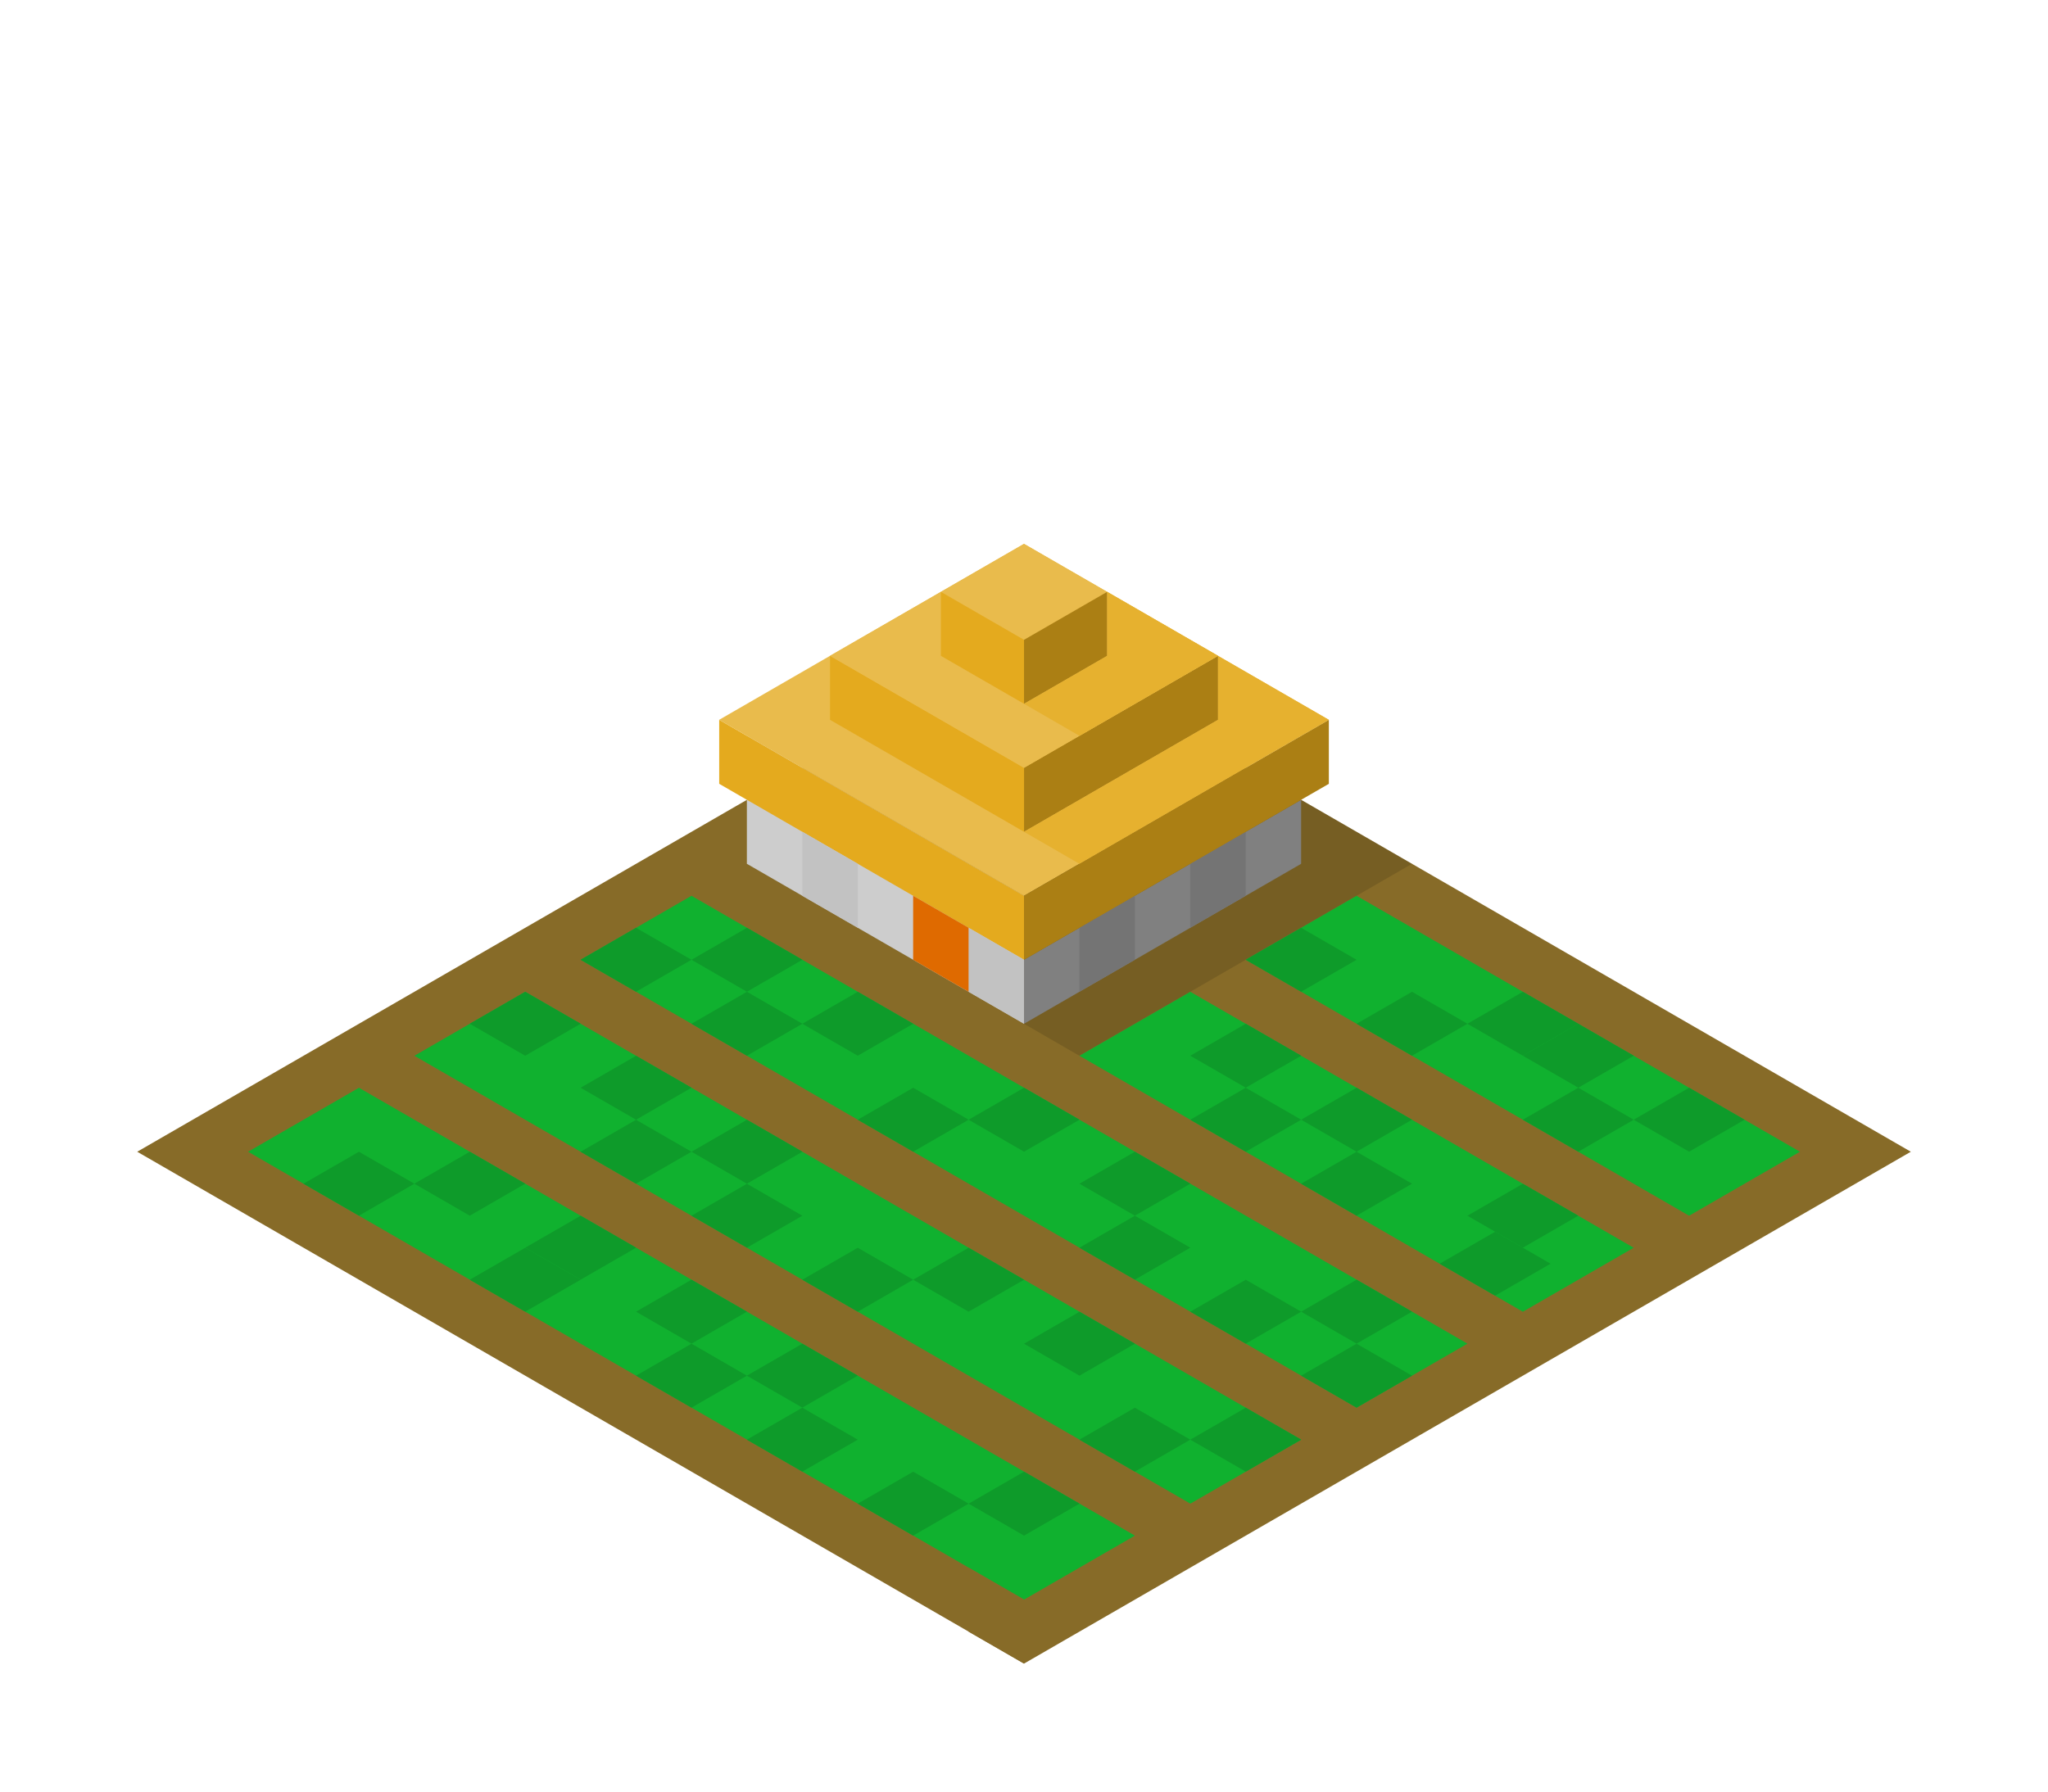
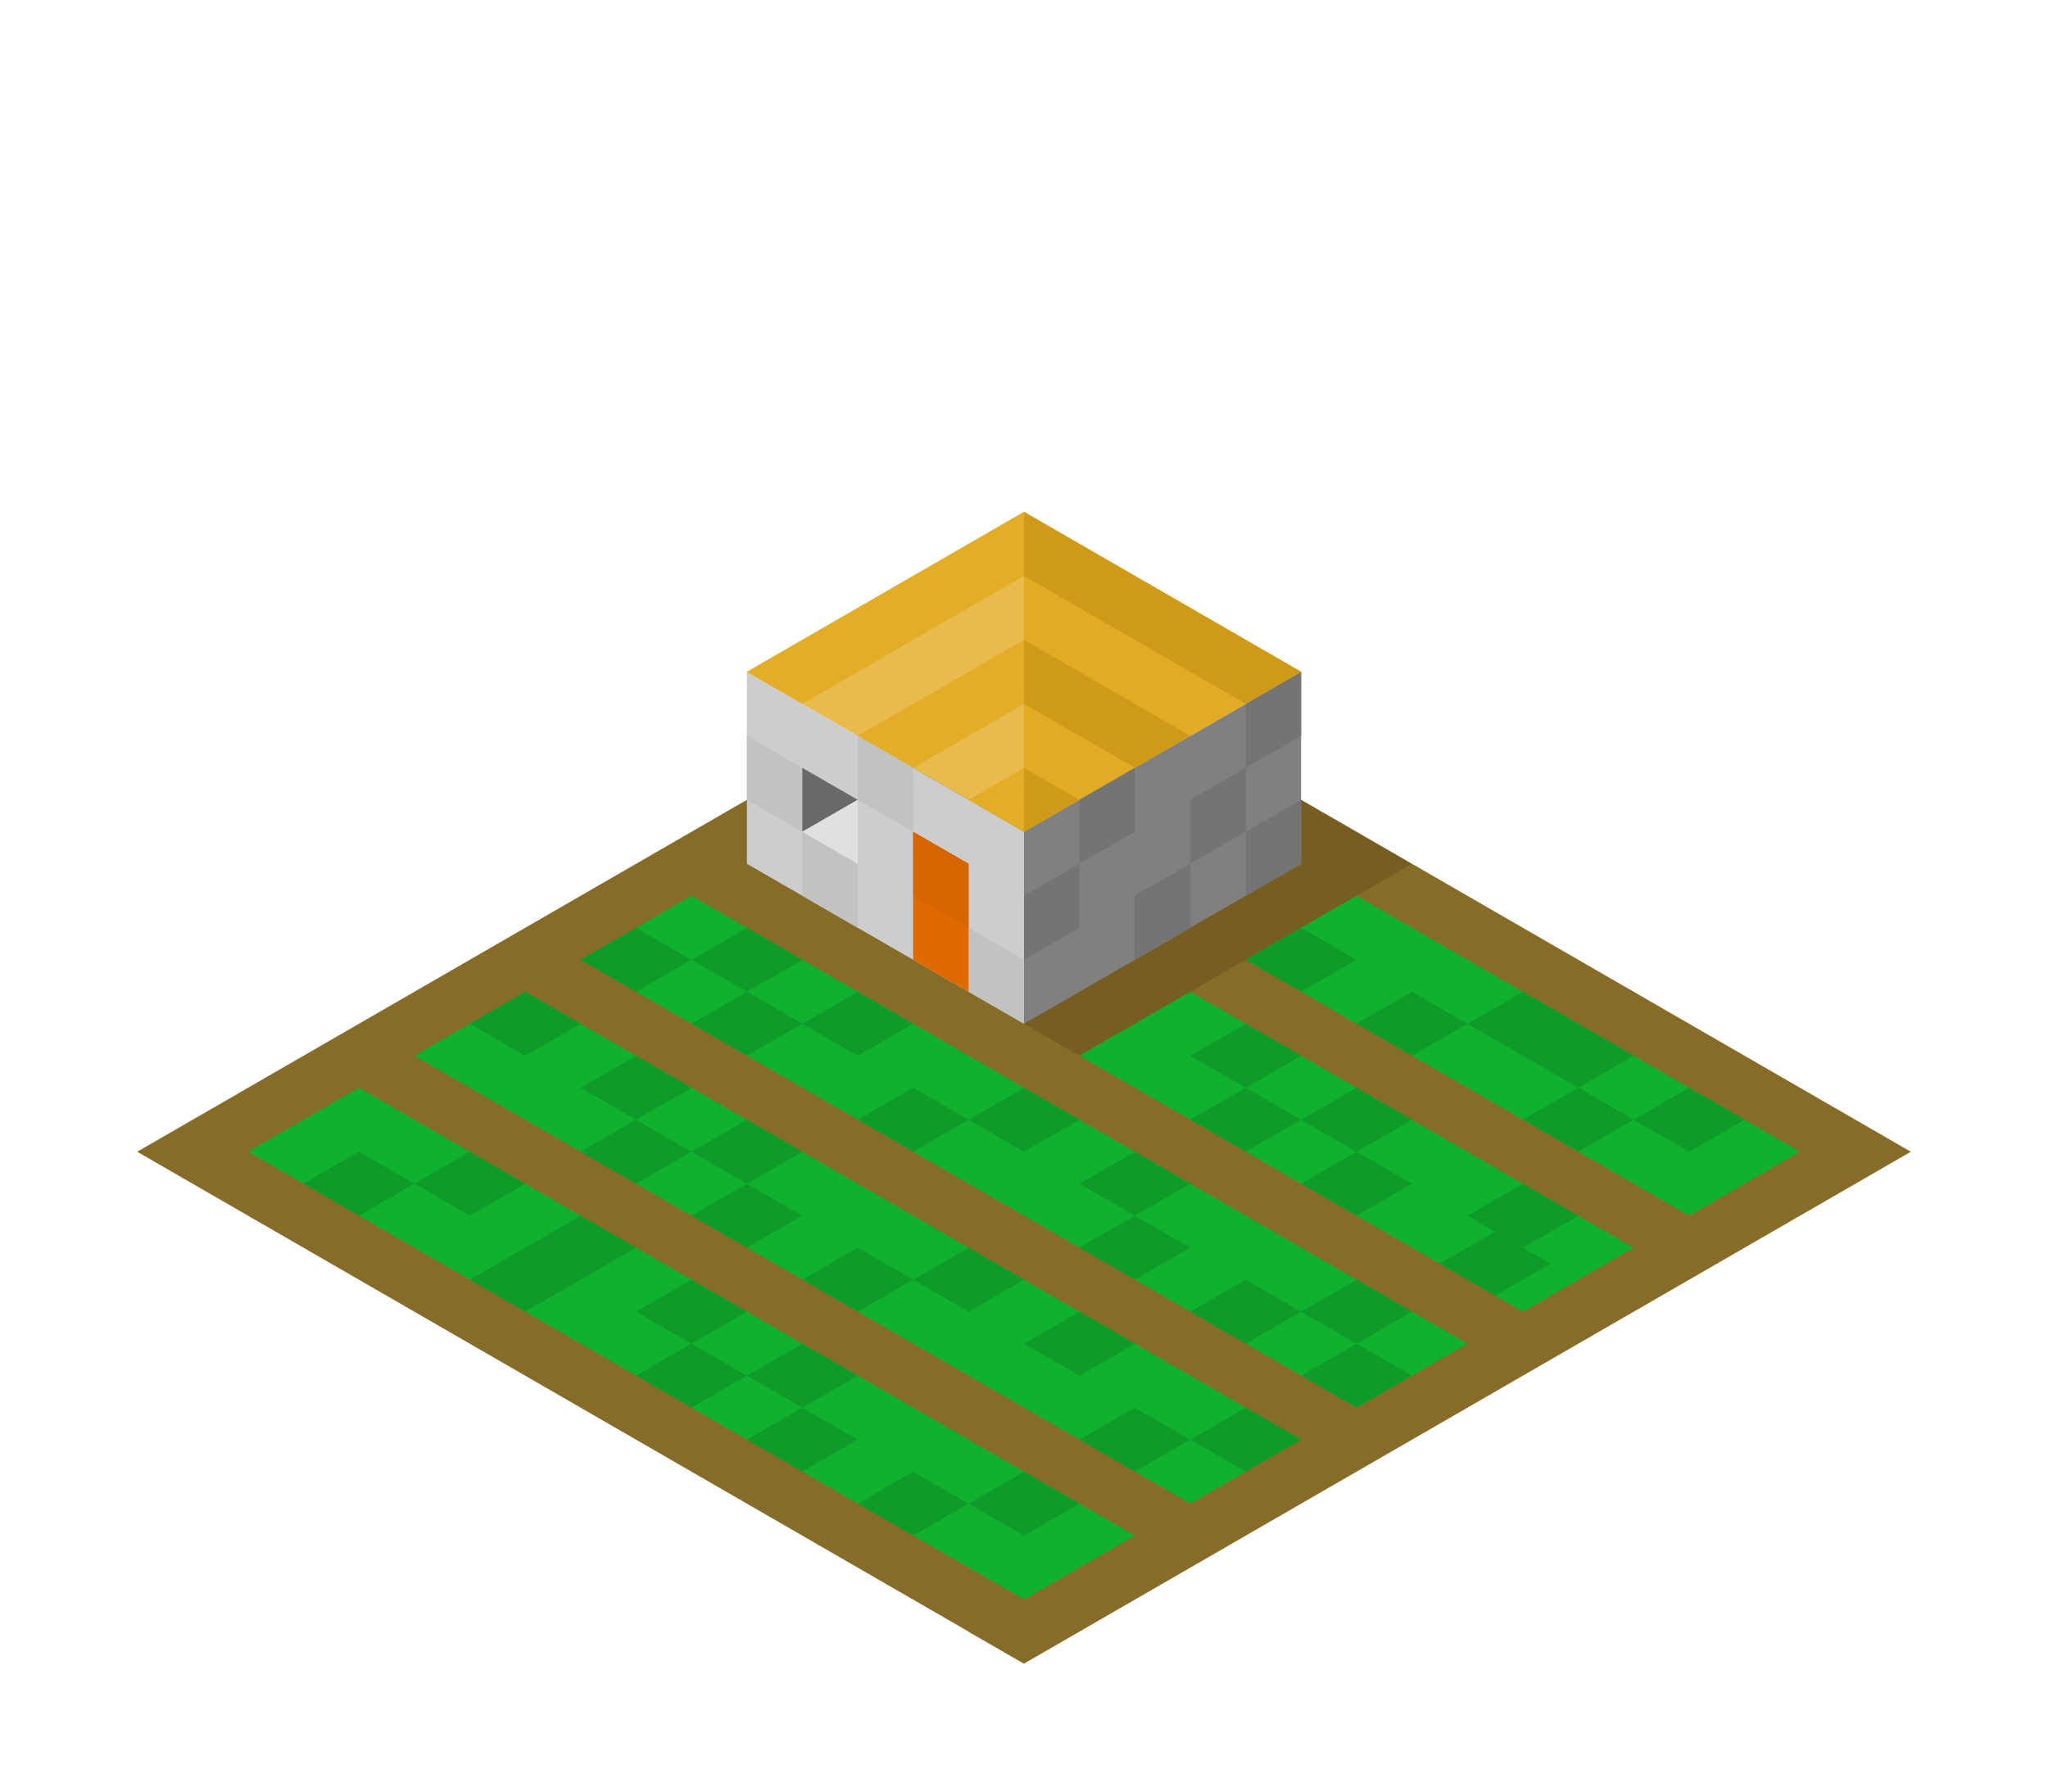
<svg xmlns="http://www.w3.org/2000/svg" width="160" height="140" viewBox="0 0 42.333 37.042" version="1.1" id="svg8">
  <defs id="defs2" />
  <g id="layer1" transform="translate(0,-259.9583)">
    <path style="fill:#876b28;fill-opacity:1;stroke:none;stroke-width:0.265px;stroke-linecap:butt;stroke-linejoin:miter;stroke-opacity:1" d="M 2.836,283.771 21.167,294.354 39.498,283.771 21.167,273.188 Z" id="path8657" />
    <path style="fill:#000000;fill-opacity:0.125;stroke:none;stroke-width:0.265px;stroke-linecap:butt;stroke-linejoin:miter;stroke-opacity:1" d="m 15.438,277.818 6.874,-3.969 6.874,3.969 -6.874,3.969 z" id="path8631" />
    <path style="fill:#10b12f;fill-opacity:1;stroke:none;stroke-width:0.265px;stroke-linecap:butt;stroke-linejoin:miter;stroke-opacity:1" d="m 7.419,282.448 -2.291,1.323 16.04,9.26 2.291,-1.323 z" id="path5650" />
    <path id="path5652" d="m 20.021,291.047 1.146,-0.661 1.146,0.661 -1.146,0.661 z" style="fill:#0e9b2a;fill-opacity:1;stroke:none;stroke-width:0.265px;stroke-linecap:butt;stroke-linejoin:miter;stroke-opacity:1" />
    <path style="fill:#0e9b2a;fill-opacity:1;stroke:none;stroke-width:0.265px;stroke-linecap:butt;stroke-linejoin:miter;stroke-opacity:1" d="m 6.273,284.432 1.146,-0.661 1.146,0.661 -1.146,0.661 z" id="path5632" />
    <path id="path5634" d="m 8.564,284.432 1.146,-0.661 1.146,0.661 -1.146,0.661 z" style="fill:#0e9b2a;fill-opacity:1;stroke:none;stroke-width:0.265px;stroke-linecap:butt;stroke-linejoin:miter;stroke-opacity:1" />
    <path style="fill:#0e9b2a;fill-opacity:1;stroke:none;stroke-width:0.265px;stroke-linecap:butt;stroke-linejoin:miter;stroke-opacity:1" d="m 9.71,286.417 1.146,-0.661 1.146,0.661 -1.146,0.661 z" id="path5636" />
    <path id="path5638" d="m 13.147,287.078 1.146,-0.661 1.146,0.661 -1.146,0.661 z" style="fill:#0e9b2a;fill-opacity:1;stroke:none;stroke-width:0.265px;stroke-linecap:butt;stroke-linejoin:miter;stroke-opacity:1" />
    <path style="fill:#0e9b2a;fill-opacity:1;stroke:none;stroke-width:0.265px;stroke-linecap:butt;stroke-linejoin:miter;stroke-opacity:1" d="m 13.147,288.401 1.146,-0.661 1.146,0.661 -1.146,0.661 z" id="path5640" />
    <path id="path5642" d="m 15.438,289.724 1.146,-0.661 1.146,0.661 -1.146,0.661 z" style="fill:#0e9b2a;fill-opacity:1;stroke:none;stroke-width:0.265px;stroke-linecap:butt;stroke-linejoin:miter;stroke-opacity:1" />
    <path style="fill:#0e9b2a;fill-opacity:1;stroke:none;stroke-width:0.265px;stroke-linecap:butt;stroke-linejoin:miter;stroke-opacity:1" d="m 15.438,288.401 1.146,-0.661 1.146,0.661 -1.146,0.661 z" id="path5644" />
    <path style="fill:#0e9b2a;fill-opacity:1;stroke:none;stroke-width:0.265px;stroke-linecap:butt;stroke-linejoin:miter;stroke-opacity:1" d="m 17.73,291.047 1.146,-0.661 1.146,0.661 -1.146,0.661 z" id="path5646" />
    <path id="path5648" d="m 10.856,285.755 1.146,-0.661 1.146,0.661 -1.146,0.661 z" style="fill:#0e9b2a;fill-opacity:1;stroke:none;stroke-width:0.265px;stroke-linecap:butt;stroke-linejoin:miter;stroke-opacity:1" />
    <path id="path5667" d="m 10.856,280.464 -2.291,1.323 16.04,9.26 2.291,-1.323 z" style="fill:#10b12f;fill-opacity:1;stroke:none;stroke-width:0.265px;stroke-linecap:butt;stroke-linejoin:miter;stroke-opacity:1" />
    <path style="fill:#0e9b2a;fill-opacity:1;stroke:none;stroke-width:0.265px;stroke-linecap:butt;stroke-linejoin:miter;stroke-opacity:1" d="m 22.312,289.724 1.146,-0.661 1.146,0.661 -1.146,0.661 z" id="path5669" />
    <path id="path5671" d="m 9.71,281.125 1.146,-0.661 1.146,0.661 -1.146,0.661 z" style="fill:#0e9b2a;fill-opacity:1;stroke:none;stroke-width:0.265px;stroke-linecap:butt;stroke-linejoin:miter;stroke-opacity:1" />
    <path style="fill:#0e9b2a;fill-opacity:1;stroke:none;stroke-width:0.265px;stroke-linecap:butt;stroke-linejoin:miter;stroke-opacity:1" d="m 12.001,282.448 1.146,-0.661 1.146,0.661 -1.146,0.661 z" id="path5673" />
    <path id="path5675" d="m 12.001,283.771 1.146,-0.661 1.146,0.661 -1.146,0.661 z" style="fill:#0e9b2a;fill-opacity:1;stroke:none;stroke-width:0.265px;stroke-linecap:butt;stroke-linejoin:miter;stroke-opacity:1" />
    <path style="fill:#0e9b2a;fill-opacity:1;stroke:none;stroke-width:0.265px;stroke-linecap:butt;stroke-linejoin:miter;stroke-opacity:1" d="m 16.584,286.417 1.146,-0.661 1.146,0.661 -1.146,0.661 z" id="path5677" />
    <path id="path5679" d="m 14.293,283.771 1.146,-0.661 1.146,0.661 -1.146,0.661 z" style="fill:#0e9b2a;fill-opacity:1;stroke:none;stroke-width:0.265px;stroke-linecap:butt;stroke-linejoin:miter;stroke-opacity:1" />
    <path style="fill:#0e9b2a;fill-opacity:1;stroke:none;stroke-width:0.265px;stroke-linecap:butt;stroke-linejoin:miter;stroke-opacity:1" d="m 21.167,287.74 1.146,-0.661 1.146,0.661 -1.146,0.661 z" id="path5681" />
    <path id="path5683" d="m 18.875,286.417 1.146,-0.661 1.146,0.661 -1.146,0.661 z" style="fill:#0e9b2a;fill-opacity:1;stroke:none;stroke-width:0.265px;stroke-linecap:butt;stroke-linejoin:miter;stroke-opacity:1" />
    <path id="path5685" d="m 24.604,289.724 1.146,-0.661 1.146,0.661 -1.146,0.661 z" style="fill:#0e9b2a;fill-opacity:1;stroke:none;stroke-width:0.265px;stroke-linecap:butt;stroke-linejoin:miter;stroke-opacity:1" />
    <path style="fill:#0e9b2a;fill-opacity:1;stroke:none;stroke-width:0.265px;stroke-linecap:butt;stroke-linejoin:miter;stroke-opacity:1" d="m 14.293,285.094 1.146,-0.661 1.146,0.661 -1.146,0.661 z" id="path5687" />
    <path style="fill:#10b12f;fill-opacity:1;stroke:none;stroke-width:0.265px;stroke-linecap:butt;stroke-linejoin:miter;stroke-opacity:1" d="m 14.293,278.479 -2.291,1.323 16.04,9.26 2.291,-1.323 z" id="path5691" />
    <path id="path5693" d="m 26.895,287.078 1.146,-0.661 1.146,0.661 -1.146,0.661 z" style="fill:#0e9b2a;fill-opacity:1;stroke:none;stroke-width:0.265px;stroke-linecap:butt;stroke-linejoin:miter;stroke-opacity:1" />
    <path style="fill:#0e9b2a;fill-opacity:1;stroke:none;stroke-width:0.265px;stroke-linecap:butt;stroke-linejoin:miter;stroke-opacity:1" d="m 12.001,279.802 1.146,-0.661 1.146,0.661 -1.146,0.661 z" id="path5695" />
    <path id="path5697" d="m 14.293,279.802 1.146,-0.661 1.146,0.661 -1.146,0.661 z" style="fill:#0e9b2a;fill-opacity:1;stroke:none;stroke-width:0.265px;stroke-linecap:butt;stroke-linejoin:miter;stroke-opacity:1" />
    <path style="fill:#0e9b2a;fill-opacity:1;stroke:none;stroke-width:0.265px;stroke-linecap:butt;stroke-linejoin:miter;stroke-opacity:1" d="m 14.293,281.125 1.146,-0.661 1.146,0.661 -1.146,0.661 z" id="path5699" />
    <path id="path5701" d="m 20.021,283.109 1.146,-0.661 1.146,0.661 -1.146,0.661 z" style="fill:#0e9b2a;fill-opacity:1;stroke:none;stroke-width:0.265px;stroke-linecap:butt;stroke-linejoin:miter;stroke-opacity:1" />
    <path style="fill:#0e9b2a;fill-opacity:1;stroke:none;stroke-width:0.265px;stroke-linecap:butt;stroke-linejoin:miter;stroke-opacity:1" d="m 17.73,283.109 1.146,-0.661 1.146,0.661 -1.146,0.661 z" id="path5703" />
    <path id="path5705" d="m 22.312,284.432 1.146,-0.661 1.146,0.661 -1.146,0.661 z" style="fill:#0e9b2a;fill-opacity:1;stroke:none;stroke-width:0.265px;stroke-linecap:butt;stroke-linejoin:miter;stroke-opacity:1" />
    <path style="fill:#0e9b2a;fill-opacity:1;stroke:none;stroke-width:0.265px;stroke-linecap:butt;stroke-linejoin:miter;stroke-opacity:1" d="m 24.604,287.078 1.146,-0.661 1.146,0.661 -1.146,0.661 z" id="path5707" />
    <path style="fill:#0e9b2a;fill-opacity:1;stroke:none;stroke-width:0.265px;stroke-linecap:butt;stroke-linejoin:miter;stroke-opacity:1" d="m 26.895,288.401 1.146,-0.661 1.146,0.661 -1.146,0.661 z" id="path5709" />
    <path id="path5711" d="m 16.584,281.125 1.146,-0.661 1.146,0.661 -1.146,0.661 z" style="fill:#0e9b2a;fill-opacity:1;stroke:none;stroke-width:0.265px;stroke-linecap:butt;stroke-linejoin:miter;stroke-opacity:1" />
    <path id="path7981" d="m 22.312,285.755 1.146,-0.661 1.146,0.661 -1.146,0.661 z" style="fill:#0e9b2a;fill-opacity:1;stroke:none;stroke-width:0.265px;stroke-linecap:butt;stroke-linejoin:miter;stroke-opacity:1" />
-     <path style="fill:#cdcdcd;fill-opacity:1;stroke:none;stroke-width:0.265px;stroke-linecap:butt;stroke-linejoin:miter;stroke-opacity:1" d="m 15.438,277.818 v -2.646 l 5.728,3.307 v 2.646 z" id="path6460" />
-     <path id="path6462" d="m 26.895,277.818 0,-1.323 -5.728,3.307 0,1.323 z" style="fill:#808080;fill-opacity:1;stroke:none;stroke-width:0.265px;stroke-linecap:butt;stroke-linejoin:miter;stroke-opacity:1" />
-     <path style="fill:#e4aa1e;fill-opacity:1;stroke:none;stroke-width:0.265px;stroke-linecap:butt;stroke-linejoin:miter;stroke-opacity:1" d="m 21.167,279.802 v -1.323 l -6.301,-3.638 v 1.323 z" id="path6464" />
-     <path style="opacity:1;vector-effect:none;fill:#e9bb4c;fill-opacity:1;stroke:none;stroke-width:0.265px;stroke-linecap:butt;stroke-linejoin:miter;stroke-miterlimit:4;stroke-dasharray:none;stroke-dashoffset:0;stroke-opacity:1" d="m 14.865,274.841 6.301,3.638 6.301,-3.638 -6.301,-3.638 z" id="path6468" />
-     <path style="opacity:1;vector-effect:none;fill:#c2c2c2;fill-opacity:1;stroke:none;stroke-width:0.265px;stroke-linecap:butt;stroke-linejoin:miter;stroke-miterlimit:4;stroke-dasharray:none;stroke-dashoffset:0;stroke-opacity:1" d="m 16.584,277.156 1.146,0.661 v 1.323 l -1.146,-0.661 z" id="path1863" />
+     <path style="fill:#cdcdcd;fill-opacity:1;stroke:none;stroke-width:0.265px;stroke-linecap:butt;stroke-linejoin:miter;stroke-opacity:1" d="m 15.438,277.818 0,-3.969 5.728,3.307 v 3.969 z" id="path6460" />
+     <path id="path6462" d="m 26.895,277.818 0,-3.969 -5.728,3.307 v 3.969 z" style="fill:#808080;fill-opacity:1;stroke:none;stroke-width:0.265px;stroke-linecap:butt;stroke-linejoin:miter;stroke-opacity:1" />
+     <path style="opacity:1;vector-effect:none;fill:#e9bb4c;fill-opacity:1;stroke:none;stroke-width:0.265px;stroke-linecap:butt;stroke-linejoin:miter;stroke-miterlimit:4;stroke-dasharray:none;stroke-dashoffset:0;stroke-opacity:1" d="m 15.438,273.849 5.728,3.307 5.728,-3.307 -5.728,-3.307 z" id="path6468" />
+     <path style="fill:#e3ab24;stroke:none;stroke-width:0.265px;stroke-linecap:butt;stroke-linejoin:miter;stroke-opacity:1;font-variant-east_asian:normal;opacity:1;vector-effect:none;fill-opacity:1;stroke-miterlimit:4;stroke-dasharray:none;stroke-dashoffset:0" d="m 21.167,270.542 5.728,3.307 -5.728,3.307 z" id="path9905" />
+     <path style="opacity:1;vector-effect:none;fill:#c2c2c2;fill-opacity:1;stroke:none;stroke-width:0.265px;stroke-linecap:butt;stroke-linejoin:miter;stroke-miterlimit:4;stroke-dasharray:none;stroke-dashoffset:0;stroke-opacity:1" d="m 15.438,275.172 1.146,0.661 v 1.323 l -1.146,-0.661 z" id="path1863" />
    <path id="path7869" d="m 20.021,279.141 1.146,0.661 v 1.323 l -1.146,-0.661 z" style="opacity:1;vector-effect:none;fill:#c2c2c2;fill-opacity:1;stroke:none;stroke-width:0.265px;stroke-linecap:butt;stroke-linejoin:miter;stroke-miterlimit:4;stroke-dasharray:none;stroke-dashoffset:0;stroke-opacity:1" />
-     <path style="opacity:1;vector-effect:none;fill:#747474;fill-opacity:1;stroke:none;stroke-width:0.265px;stroke-linecap:butt;stroke-linejoin:miter;stroke-miterlimit:4;stroke-dasharray:none;stroke-dashoffset:0;stroke-opacity:1" d="m 23.458,278.479 -1.146,0.661 v 1.323 l 1.146,-0.661 z" id="path1938" />
-     <path id="path7886" d="m 25.749,277.156 -1.146,0.661 v 1.323 l 1.146,-0.661 z" style="opacity:1;vector-effect:none;fill:#747474;fill-opacity:1;stroke:none;stroke-width:0.265px;stroke-linecap:butt;stroke-linejoin:miter;stroke-miterlimit:4;stroke-dasharray:none;stroke-dashoffset:0;stroke-opacity:1" />
-     <path style="fill:#df6a00;stroke:none;stroke-width:0.265px;stroke-linecap:butt;stroke-linejoin:miter;stroke-opacity:1;font-variant-east_asian:normal;opacity:1;vector-effect:none;fill-opacity:1;stroke-miterlimit:4;stroke-dasharray:none;stroke-dashoffset:0" d="m 18.875,279.802 v -1.323 l 1.146,0.661 v 1.323 z" id="path7904" />
+     <path style="opacity:1;vector-effect:none;fill:#747474;fill-opacity:1;stroke:none;stroke-width:0.265px;stroke-linecap:butt;stroke-linejoin:miter;stroke-miterlimit:4;stroke-dasharray:none;stroke-dashoffset:0;stroke-opacity:1" d="m 22.312,277.818 -1.146,0.661 v 1.323 l 1.146,-0.661 z" id="path1938" />
+     <path id="path7886" d="m 25.749,275.833 -1.146,0.661 v 1.323 l 1.146,-0.661 z" style="opacity:1;vector-effect:none;fill:#747474;fill-opacity:1;stroke:none;stroke-width:0.265px;stroke-linecap:butt;stroke-linejoin:miter;stroke-miterlimit:4;stroke-dasharray:none;stroke-dashoffset:0;stroke-opacity:1" />
+     <path style="opacity:1;vector-effect:none;fill:#df6a00;fill-opacity:1;stroke:none;stroke-width:0.265px;stroke-linecap:butt;stroke-linejoin:miter;stroke-miterlimit:4;stroke-dasharray:none;stroke-dashoffset:0;stroke-opacity:1" d="m 18.875,279.802 1e-6,-2.646 1.146,0.661 -10e-7,2.646 z" id="path7904" />
    <path id="path7911" d="m 24.604,280.464 -2.291,1.323 9.165,5.292 2.291,-1.323 z" style="fill:#10b12f;fill-opacity:1;stroke:none;stroke-width:0.265px;stroke-linecap:butt;stroke-linejoin:miter;stroke-opacity:1" />
    <path id="path7915" d="m 24.604,283.109 1.146,-0.661 1.146,0.661 -1.146,0.661 z" style="fill:#0e9b2a;fill-opacity:1;stroke:none;stroke-width:0.265px;stroke-linecap:butt;stroke-linejoin:miter;stroke-opacity:1" />
    <path style="fill:#0e9b2a;fill-opacity:1;stroke:none;stroke-width:0.265px;stroke-linecap:butt;stroke-linejoin:miter;stroke-opacity:1" d="m 24.604,281.786 1.146,-0.661 1.146,0.661 -1.146,0.661 z" id="path7917" />
    <path id="path7919" d="m 26.895,284.432 1.146,-0.661 1.146,0.661 -1.146,0.661 z" style="fill:#0e9b2a;fill-opacity:1;stroke:none;stroke-width:0.265px;stroke-linecap:butt;stroke-linejoin:miter;stroke-opacity:1" />
    <path style="fill:#0e9b2a;fill-opacity:1;stroke:none;stroke-width:0.265px;stroke-linecap:butt;stroke-linejoin:miter;stroke-opacity:1" d="m 30.332,285.094 1.146,-0.661 1.146,0.661 -1.146,0.661 z" id="path7921" />
    <path id="path7923" d="m 29.759,286.086 1.146,-0.661 1.146,0.661 -1.146,0.661 z" style="fill:#0e9b2a;fill-opacity:1;stroke:none;stroke-width:0.265px;stroke-linecap:butt;stroke-linejoin:miter;stroke-opacity:1" />
    <path style="fill:#0e9b2a;fill-opacity:1;stroke:none;stroke-width:0.265px;stroke-linecap:butt;stroke-linejoin:miter;stroke-opacity:1" d="m 26.895,283.109 1.146,-0.661 1.146,0.661 -1.146,0.661 z" id="path7931" />
    <path style="fill:#10b12f;fill-opacity:1;stroke:none;stroke-width:0.265px;stroke-linecap:butt;stroke-linejoin:miter;stroke-opacity:1" d="m 28.041,278.479 -2.291,1.323 9.165,5.292 2.291,-1.323 z" id="path7935" />
    <path style="fill:#0e9b2a;fill-opacity:1;stroke:none;stroke-width:0.265px;stroke-linecap:butt;stroke-linejoin:miter;stroke-opacity:1" d="m 25.749,279.802 1.146,-0.661 1.146,0.661 -1.146,0.661 z" id="path7939" />
    <path id="path7941" d="m 28.041,281.125 1.146,-0.661 1.146,0.661 -1.146,0.661 z" style="fill:#0e9b2a;fill-opacity:1;stroke:none;stroke-width:0.265px;stroke-linecap:butt;stroke-linejoin:miter;stroke-opacity:1" />
    <path style="fill:#0e9b2a;fill-opacity:1;stroke:none;stroke-width:0.265px;stroke-linecap:butt;stroke-linejoin:miter;stroke-opacity:1" d="m 31.478,281.786 1.146,-0.661 1.146,0.661 -1.146,0.661 z" id="path7943" />
    <path id="path7945" d="m 33.769,283.109 1.146,-0.661 1.146,0.661 -1.146,0.661 z" style="fill:#0e9b2a;fill-opacity:1;stroke:none;stroke-width:0.265px;stroke-linecap:butt;stroke-linejoin:miter;stroke-opacity:1" />
    <path style="fill:#0e9b2a;fill-opacity:1;stroke:none;stroke-width:0.265px;stroke-linecap:butt;stroke-linejoin:miter;stroke-opacity:1" d="m 31.478,283.109 1.146,-0.661 1.146,0.661 -1.146,0.661 z" id="path7947" />
    <path id="path7955" d="m 30.332,281.125 1.146,-0.661 1.146,0.661 -1.146,0.661 z" style="fill:#0e9b2a;fill-opacity:1;stroke:none;stroke-width:0.265px;stroke-linecap:butt;stroke-linejoin:miter;stroke-opacity:1" />
-     <path id="path6466" d="m 21.167,279.802 v -1.323 l 6.301,-3.638 v 1.323 z" style="fill:#ab7f14;fill-opacity:1;stroke:none;stroke-width:0.265px;stroke-linecap:butt;stroke-linejoin:miter;stroke-opacity:1" />
    <path style="fill:#876b28;stroke:none;stroke-width:0.265px;stroke-linecap:butt;stroke-linejoin:miter;stroke-opacity:1;fill-opacity:1" d="m 20.021,293.693 1.146,0.661 v -1.323 l -1.146,-0.661 z" id="path10019" />
-     <path style="fill:#ab7f14;fill-opacity:1;stroke:none;stroke-width:0.265px;stroke-linecap:butt;stroke-linejoin:miter;stroke-opacity:1" d="m 21.167,277.156 v -1.323 l 4.01,-2.315 v 1.323 z" id="path995" />
-     <path id="path997" d="m 21.167,277.156 v -1.323 l -4.01,-2.315 v 1.323 z" style="fill:#e4aa1e;fill-opacity:1;stroke:none;stroke-width:0.265px;stroke-linecap:butt;stroke-linejoin:miter;stroke-opacity:1" />
-     <path style="opacity:1;vector-effect:none;fill:#e9bb4c;fill-opacity:1;stroke:none;stroke-width:0.265px;stroke-linecap:butt;stroke-linejoin:miter;stroke-miterlimit:4;stroke-dasharray:none;stroke-dashoffset:0;stroke-opacity:1" d="m 17.157,273.518 4.01,2.315 4.01,-2.315 -4.01,-2.315 z" id="path999" />
-     <path id="path8655" d="m 21.167,277.156 4.01,-2.315 v -1.323 l 2.291,1.323 -5.156,2.977 z" style="opacity:1;vector-effect:none;fill:#e6b12f;fill-opacity:1;stroke:none;stroke-width:0.265px;stroke-linecap:butt;stroke-linejoin:miter;stroke-miterlimit:4;stroke-dasharray:none;stroke-dashoffset:0;stroke-opacity:1" />
-     <path style="fill:#e4aa1e;fill-opacity:1;stroke:none;stroke-width:0.265px;stroke-linecap:butt;stroke-linejoin:miter;stroke-opacity:1" d="m 21.167,274.51 v -1.323 l -1.719,-0.992 v 1.323 z" id="path1015" />
-     <path id="path1017" d="m 21.167,274.51 v -1.323 l 1.719,-0.992 v 1.323 z" style="fill:#ab7f14;fill-opacity:1;stroke:none;stroke-width:0.265px;stroke-linecap:butt;stroke-linejoin:miter;stroke-opacity:1" />
-     <path style="opacity:1;vector-effect:none;fill:#e6b12f;fill-opacity:1;stroke:none;stroke-width:0.265px;stroke-linecap:butt;stroke-linejoin:miter;stroke-miterlimit:4;stroke-dasharray:none;stroke-dashoffset:0;stroke-opacity:1;font-variant-east_asian:normal" d="m 21.167,274.51 1.719,-0.992 v -1.323 l 2.291,1.323 -2.864,1.654 z" id="path1019" />
+     <path id="path9802" d="m 16.584,277.156 1.146,0.661 v 1.323 l -1.146,-0.661 z" style="opacity:1;vector-effect:none;fill:#c2c2c2;fill-opacity:1;stroke:none;stroke-width:0.265px;stroke-linecap:butt;stroke-linejoin:miter;stroke-miterlimit:4;stroke-dasharray:none;stroke-dashoffset:0;stroke-opacity:1" />
+     <path style="opacity:1;vector-effect:none;fill:#747474;fill-opacity:1;stroke:none;stroke-width:0.265px;stroke-linecap:butt;stroke-linejoin:miter;stroke-miterlimit:4;stroke-dasharray:none;stroke-dashoffset:0;stroke-opacity:1" d="m 26.895,276.495 -1.146,0.661 v 1.323 l 1.146,-0.661 z" id="path9804" />
+     <path id="path9677" d="m 18.875,277.156 1.146,0.661 v 1.323 l -1.146,-0.661 z" style="opacity:1;vector-effect:none;fill:#d56500;fill-opacity:1;stroke:none;stroke-width:0.265px;stroke-linecap:butt;stroke-linejoin:miter;stroke-miterlimit:4;stroke-dasharray:none;stroke-dashoffset:0;stroke-opacity:1" />
+     <path id="path9821" d="m 26.895,273.849 -1.146,0.661 v 1.323 l 1.146,-0.661 z" style="opacity:1;vector-effect:none;fill:#747474;fill-opacity:1;stroke:none;stroke-width:0.265px;stroke-linecap:butt;stroke-linejoin:miter;stroke-miterlimit:4;stroke-dasharray:none;stroke-dashoffset:0;stroke-opacity:1" />
+     <path style="opacity:1;vector-effect:none;fill:#747474;fill-opacity:1;stroke:none;stroke-width:0.265px;stroke-linecap:butt;stroke-linejoin:miter;stroke-miterlimit:4;stroke-dasharray:none;stroke-dashoffset:0;stroke-opacity:1" d="m 23.458,275.833 -1.146,0.661 v 1.323 l 1.146,-0.661 z" id="path9823" />
+     <path id="path9825" d="m 24.604,277.818 -1.146,0.661 v 1.323 l 1.146,-0.661 z" style="opacity:1;vector-effect:none;fill:#747474;fill-opacity:1;stroke:none;stroke-width:0.265px;stroke-linecap:butt;stroke-linejoin:miter;stroke-miterlimit:4;stroke-dasharray:none;stroke-dashoffset:0;stroke-opacity:1" />
+     <path style="opacity:1;vector-effect:none;fill:#747474;fill-opacity:1;stroke:none;stroke-width:0.265px;stroke-linecap:butt;stroke-linejoin:miter;stroke-miterlimit:4;stroke-dasharray:none;stroke-dashoffset:0;stroke-opacity:1" d="m 24.604,277.818 -1.146,0.661 v 1.323 l 1.146,-0.661 z" id="path9827" />
+     <path style="opacity:1;vector-effect:none;fill:#e4ad27;fill-opacity:1;stroke:none;stroke-width:0.265px;stroke-linecap:butt;stroke-linejoin:miter;stroke-miterlimit:4;stroke-dasharray:none;stroke-dashoffset:0;stroke-opacity:1" d="m 21.167,271.865 -4.583,2.646 -1.146,-0.661 5.728,-3.307 z" id="path9796" />
+     <path id="path9844" d="m 21.167,274.51 -2.291,1.323 -1.146,-0.661 3.437,-1.984 z" style="opacity:1;vector-effect:none;fill:#e4ad27;fill-opacity:1;stroke:none;stroke-width:0.265px;stroke-linecap:butt;stroke-linejoin:miter;stroke-miterlimit:4;stroke-dasharray:none;stroke-dashoffset:0;stroke-opacity:1" />
+     <path style="opacity:1;vector-effect:none;fill:#cf9a1a;fill-opacity:1;stroke:none;stroke-width:0.265px;stroke-linecap:butt;stroke-linejoin:miter;stroke-miterlimit:4;stroke-dasharray:none;stroke-dashoffset:0;stroke-opacity:1;font-variant-east_asian:normal" d="m 21.167,274.51 2.291,1.323 1.146,-0.661 -3.437,-1.984 z" id="path9848" />
+     <path id="path9850" d="m 21.167,271.865 4.583,2.646 1.146,-0.661 -5.728,-3.307 z" style="opacity:1;vector-effect:none;fill:#cf9a1a;fill-opacity:1;stroke:none;stroke-width:0.265px;stroke-linecap:butt;stroke-linejoin:miter;stroke-miterlimit:4;stroke-dasharray:none;stroke-dashoffset:0;stroke-opacity:1;font-variant-east_asian:normal" />
+     <path style="fill:#e4ad27;stroke:none;stroke-width:0.265px;stroke-linecap:butt;stroke-linejoin:miter;stroke-opacity:1;font-variant-east_asian:normal;opacity:1;vector-effect:none;fill-opacity:1;stroke-miterlimit:4;stroke-dasharray:none;stroke-dashoffset:0" d="m 20.021,276.495 1.146,-0.661 v 1.323 z" id="path9870" />
+     <path id="path9912" d="m 22.312,276.495 -1.146,-0.661 v 1.323 z" style="opacity:1;vector-effect:none;fill:#cf9a1a;fill-opacity:1;stroke:none;stroke-width:0.265px;stroke-linecap:butt;stroke-linejoin:miter;stroke-miterlimit:4;stroke-dasharray:none;stroke-dashoffset:0;stroke-opacity:1;font-variant-east_asian:normal" />
+     <g transform="translate(-2.29136,5.291667)" id="g10028">
+       <path id="path5599" d="m 18.875,270.542 1.146,0.661 -1.146,0.661 z" style="opacity:1;vector-effect:none;fill:#696969;fill-opacity:1;stroke:none;stroke-width:0.265px;stroke-linecap:butt;stroke-linejoin:miter;stroke-miterlimit:4;stroke-dasharray:none;stroke-dashoffset:0;stroke-opacity:1" />
+       <path id="path5603" d="m 20.021,271.203 -1.146,0.661 1.146,0.661 z" style="opacity:1;vector-effect:none;fill:#e0e0e0;fill-opacity:1;stroke:none;stroke-width:0.265px;stroke-linecap:butt;stroke-linejoin:miter;stroke-miterlimit:4;stroke-dasharray:none;stroke-dashoffset:0;stroke-opacity:1" />
+     </g>
+     <path style="opacity:1;vector-effect:none;fill:#c2c2c2;fill-opacity:1;stroke:none;stroke-width:0.265px;stroke-linecap:butt;stroke-linejoin:miter;stroke-miterlimit:4;stroke-dasharray:none;stroke-dashoffset:0;stroke-opacity:1" d="m 17.73,275.172 1.146,0.661 v 1.323 l -1.146,-0.661 z" id="path10051" />
  </g>
</svg>
